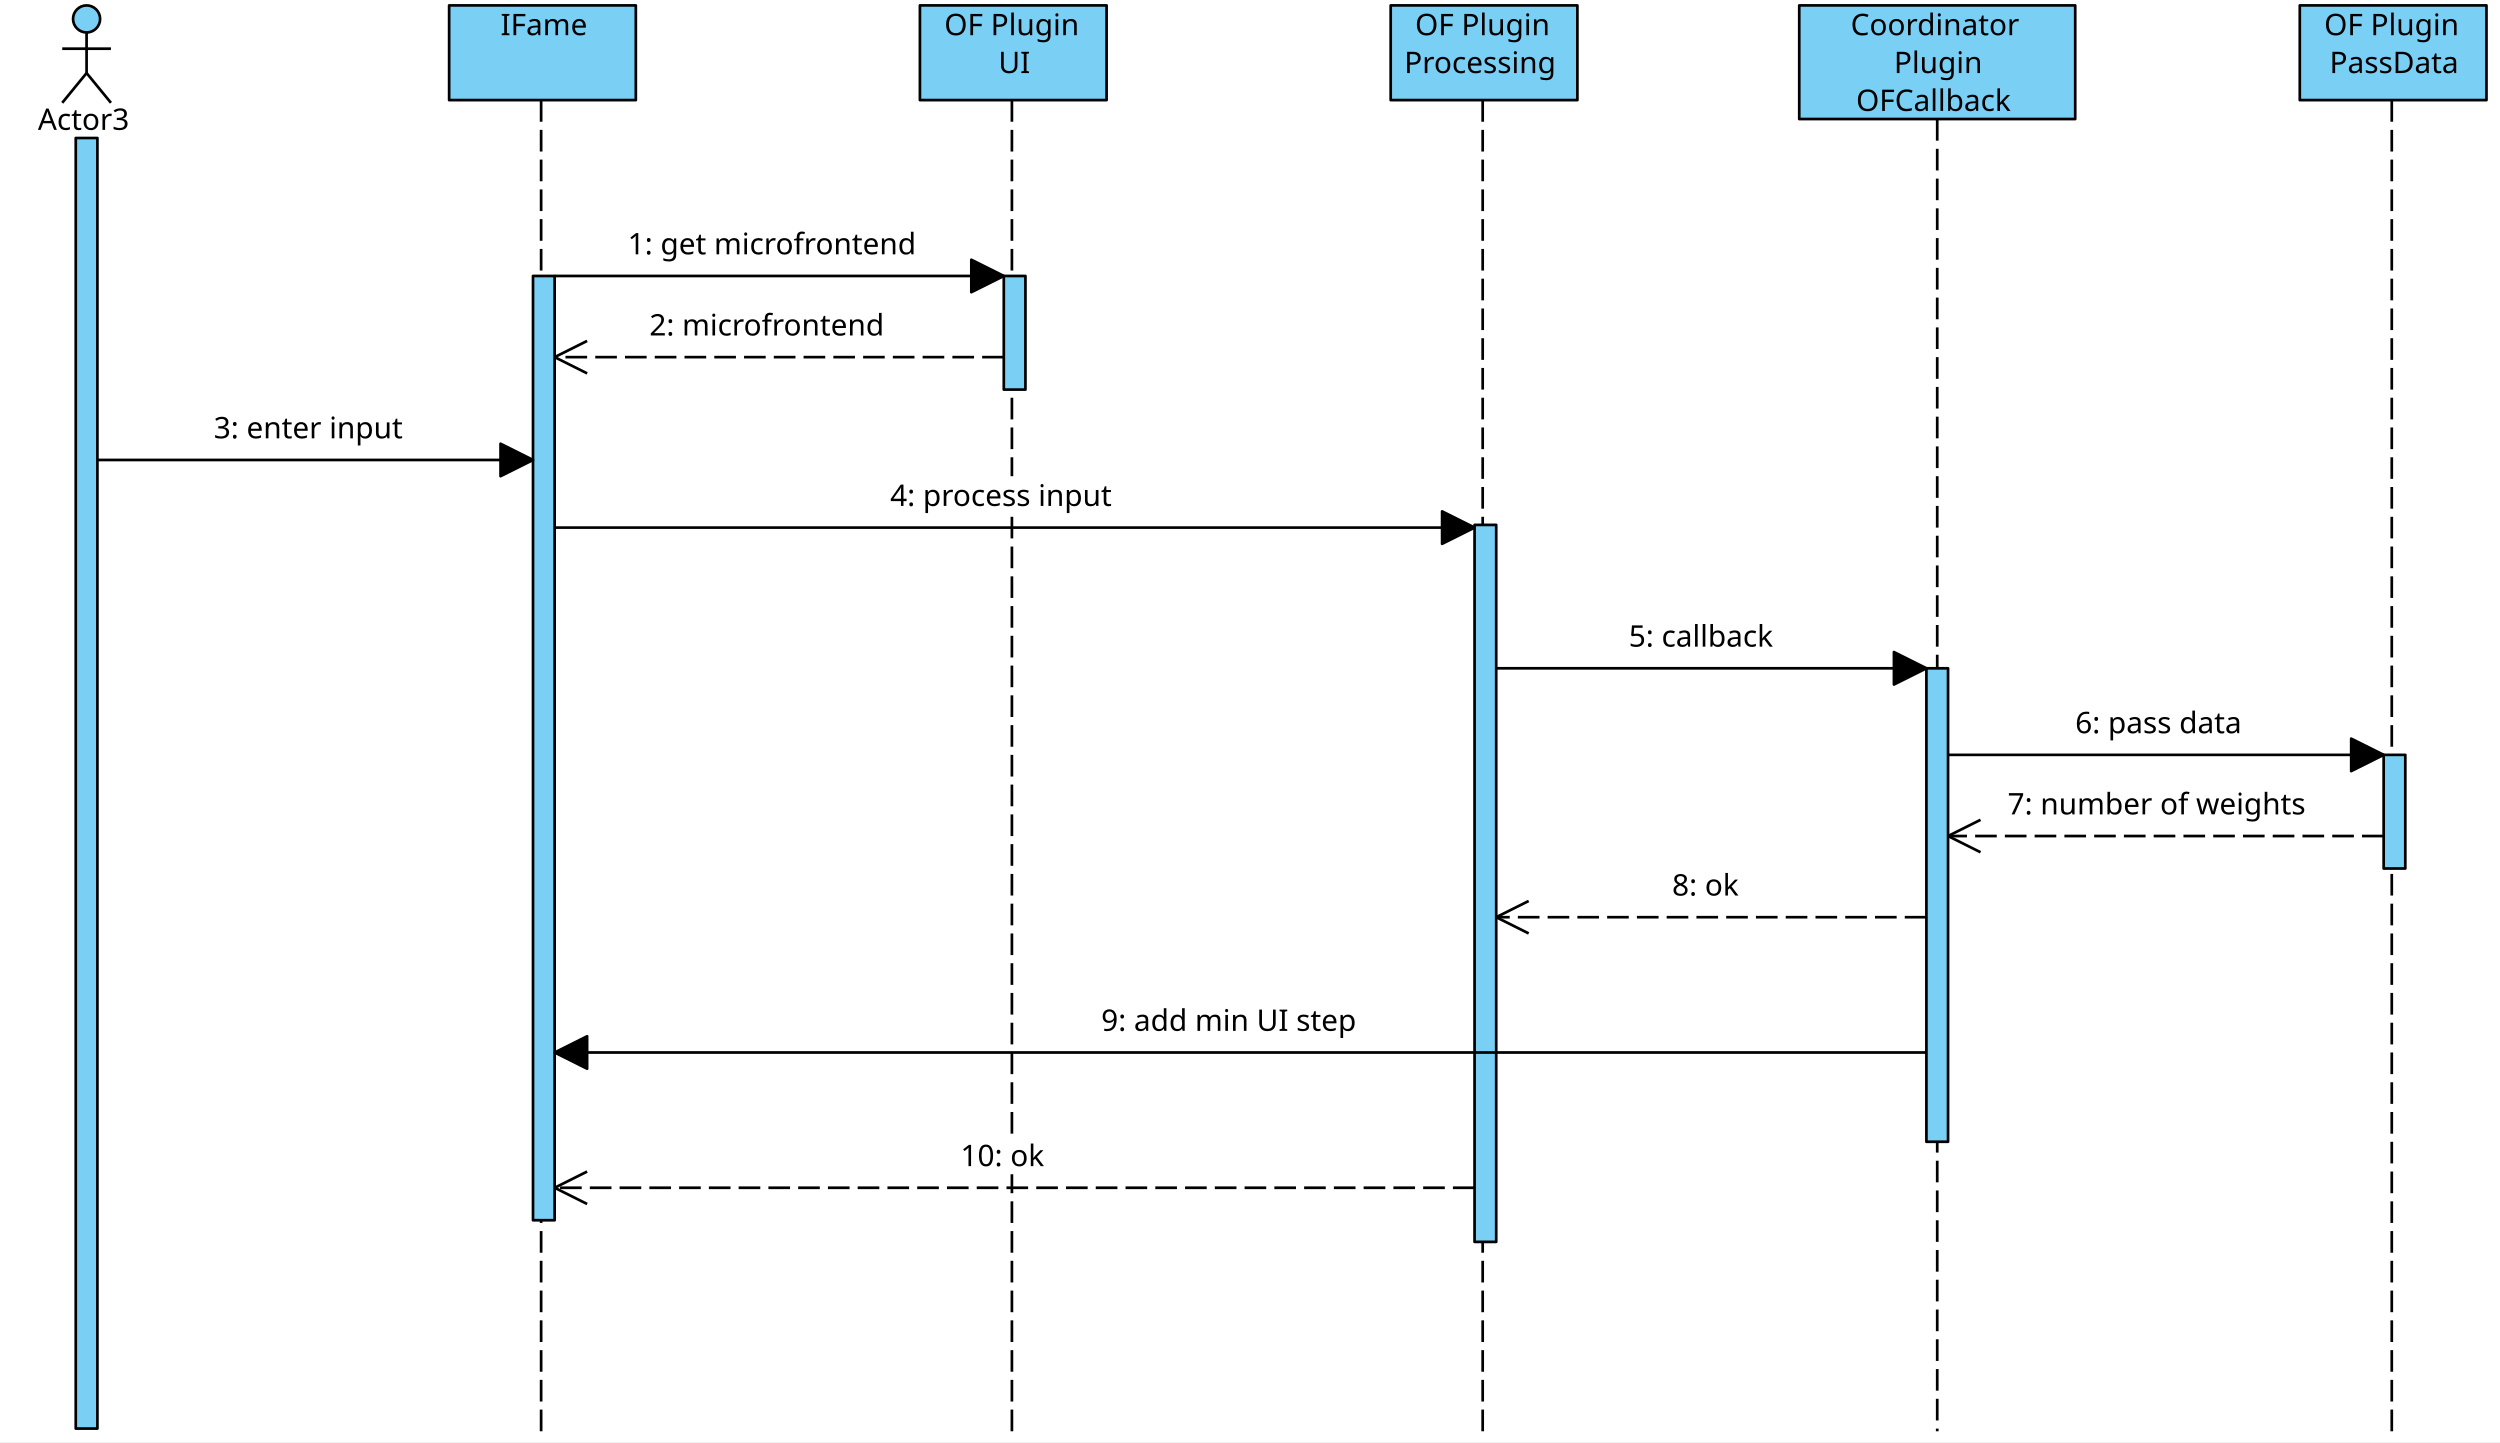
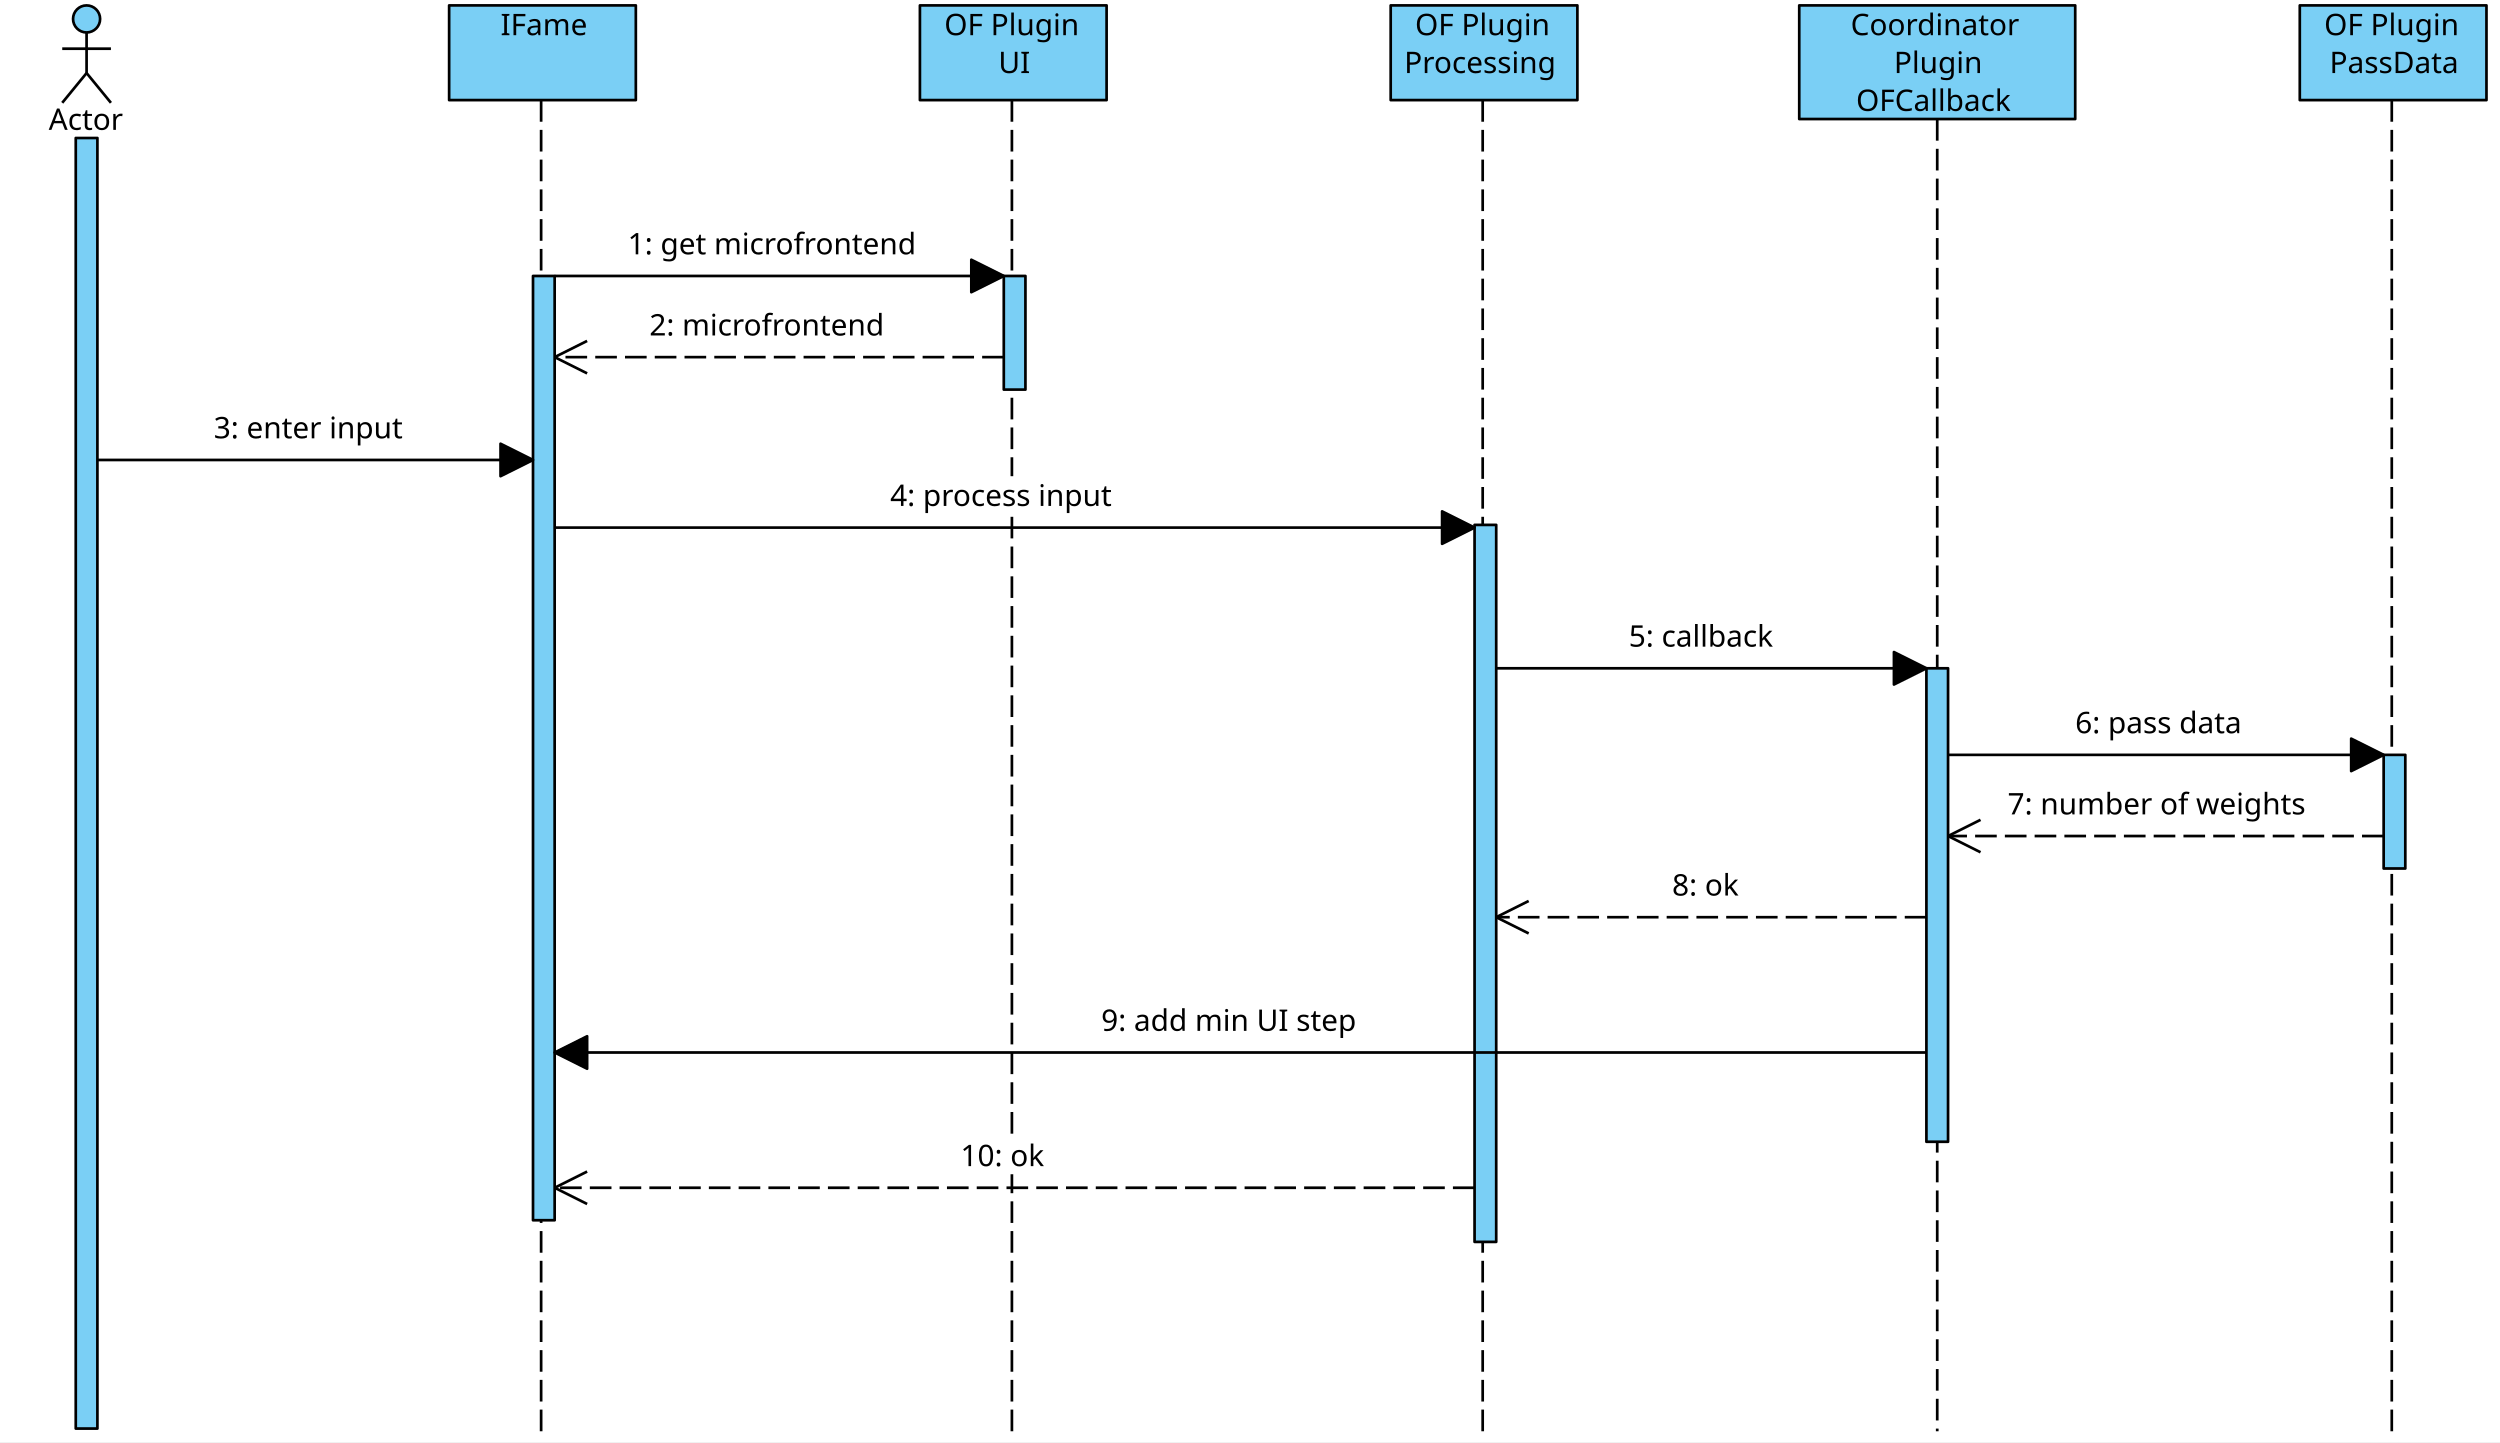
<svg xmlns="http://www.w3.org/2000/svg" fill-opacity="0" color-rendering="auto" color-interpolation="auto" text-rendering="auto" stroke="rgb(0,0,0)" stroke-linecap="square" width="924" stroke-miterlimit="10" shape-rendering="auto" stroke-opacity="0" fill="rgb(0,0,0)" stroke-dasharray="none" font-weight="normal" stroke-width="1" height="533" font-family="'Dialog'" font-style="normal" stroke-linejoin="miter" font-size="12px" stroke-dashoffset="0" image-rendering="auto">
  <defs id="genericDefs" />
  <g>
    <defs id="defs1">
      <clipPath clipPathUnits="userSpaceOnUse" id="clipPath1">
        <path d="M-7 -7 L71 -7 L71 538 L-7 538 L-7 -7 Z" />
      </clipPath>
      <clipPath clipPathUnits="userSpaceOnUse" id="clipPath2">
        <path d="M-7 -7 L81 -7 L81 538 L-7 538 L-7 -7 Z" />
      </clipPath>
      <clipPath clipPathUnits="userSpaceOnUse" id="clipPath3">
        <path d="M-7 -7 L114 -7 L114 538 L-7 538 L-7 -7 Z" />
      </clipPath>
      <clipPath clipPathUnits="userSpaceOnUse" id="clipPath4">
        <path d="M-7 -7 L19 -7 L19 360 L-7 360 L-7 -7 Z" />
      </clipPath>
      <clipPath clipPathUnits="userSpaceOnUse" id="clipPath5">
        <path d="M-7 -7 L19 -7 L19 53 L-7 53 L-7 -7 Z" />
      </clipPath>
      <clipPath clipPathUnits="userSpaceOnUse" id="clipPath6">
        <path d="M-7 -7 L19 -7 L19 276 L-7 276 L-7 -7 Z" />
      </clipPath>
      <clipPath clipPathUnits="userSpaceOnUse" id="clipPath7">
        <path d="M-7 -7 L19 -7 L19 186 L-7 186 L-7 -7 Z" />
      </clipPath>
      <clipPath clipPathUnits="userSpaceOnUse" id="clipPath8">
+         <path d="M-49 -14 L98 -14 L98 28 L-49 28 L-49 -14 Z" />
+       </clipPath>
+       <clipPath clipPathUnits="userSpaceOnUse" id="clipPath9">
+         <path d="M-70 -14 L140 -14 L140 28 L-70 28 L-70 -14 Z" />
+       </clipPath>
+       <clipPath clipPathUnits="userSpaceOnUse" id="clipPath10">
        <path d="M-70 -28 L140 -28 L140 56 L-70 56 L-70 -28 Z" />
      </clipPath>
-       <clipPath clipPathUnits="userSpaceOnUse" id="clipPath9">
+       <clipPath clipPathUnits="userSpaceOnUse" id="clipPath11">
        <path d="M-103 -42 L206 -42 L206 84 L-103 84 L-103 -42 Z" />
-       </clipPath>
-       <clipPath clipPathUnits="userSpaceOnUse" id="clipPath10">
-         <path d="M-70 -14 L140 -14 L140 28 L-70 28 L-70 -14 Z" />
-       </clipPath>
-       <clipPath clipPathUnits="userSpaceOnUse" id="clipPath11">
-         <path d="M-56 -14 L112 -14 L112 28 L-56 28 L-56 -14 Z" />
      </clipPath>
      <clipPath clipPathUnits="userSpaceOnUse" id="clipPath12">
        <path d="M0 0 L270 0 L270 104 L0 104 L0 0 Z" />
      </clipPath>
      <clipPath clipPathUnits="userSpaceOnUse" id="clipPath13">
        <path d="M198 31 L198 45 L67 45 L67 31 ZM187 61 L187 75 L76 75 L76 61 ZM0 0 L0 99 L7 99 L7 104 L270 104 L270 0 Z" />
      </clipPath>
      <clipPath clipPathUnits="userSpaceOnUse" id="clipPath14">
        <path d="M198 1 L198 15 L67 15 L67 1 ZM187 31 L187 45 L76 45 L76 31 ZM0 0 L0 69 L7 69 L7 83 L0 83 L0 104 L165 104 L165 94 L270 94 L270 0 Z" />
      </clipPath>
      <clipPath clipPathUnits="userSpaceOnUse" id="clipPath15">
        <path d="M0 0 L265 0 L265 104 L0 104 L0 0 Z" />
      </clipPath>
      <clipPath clipPathUnits="userSpaceOnUse" id="clipPath16">
        <path d="M176 31 L176 45 L83 45 L83 31 ZM0 0 L0 104 L265 104 L265 7 L245 7 L245 0 Z" />
      </clipPath>
      <clipPath clipPathUnits="userSpaceOnUse" id="clipPath17">
        <path d="M0 0 L444 0 L444 104 L0 104 L0 0 Z" />
      </clipPath>
      <clipPath clipPathUnits="userSpaceOnUse" id="clipPath18">
        <path d="M272 31 L272 45 L165 45 L165 31 ZM0 0 L0 6 L7 6 L7 20 L0 20 L0 104 L444 104 L444 97 L438 97 L438 83 L444 83 L444 0 Z" />
      </clipPath>
      <clipPath clipPathUnits="userSpaceOnUse" id="clipPath19">
        <path d="M0 0 L263 0 L263 104 L0 104 L0 0 Z" />
      </clipPath>
      <clipPath clipPathUnits="userSpaceOnUse" id="clipPath20">
        <path d="M168 31 L168 45 L90 45 L90 31 ZM0 0 L0 104 L230 104 L230 93 L263 93 L263 77 L254 77 L254 63 L263 63 L263 0 Z" />
      </clipPath>
      <clipPath clipPathUnits="userSpaceOnUse" id="clipPath21">
        <path d="M172 31 L172 45 L87 45 L87 31 ZM198 61 L198 75 L63 75 L63 61 ZM1 0 L1 13 L0 13 L0 104 L265 104 L265 0 Z" />
      </clipPath>
      <clipPath clipPathUnits="userSpaceOnUse" id="clipPath22">
        <path d="M172 1 L172 15 L87 15 L87 1 ZM198 31 L198 45 L63 45 L63 31 ZM0 0 L0 104 L265 104 L265 0 Z" />
      </clipPath>
      <clipPath clipPathUnits="userSpaceOnUse" id="clipPath23">
        <path d="M0 0 L611 0 L611 104 L0 104 L0 0 Z" />
      </clipPath>
      <clipPath clipPathUnits="userSpaceOnUse" id="clipPath24">
        <path d="M362 31 L362 45 L243 45 L243 31 ZM246 81 L246 95 L191 95 L191 81 ZM0 0 L0 104 L611 104 L611 0 Z" />
      </clipPath>
      <clipPath clipPathUnits="userSpaceOnUse" id="clipPath25">
        <path d="M154 31 L154 45 L106 45 L106 31 ZM0 0 L0 81 L14 81 L14 95 L0 95 L0 104 L263 104 L263 15 L230 15 L230 1 L263 1 L263 0 Z" />
      </clipPath>
      <clipPath clipPathUnits="userSpaceOnUse" id="clipPath26">
        <path d="M246 31 L246 45 L191 45 L191 31 ZM0 0 L0 104 L444 104 L444 0 Z" />
      </clipPath>
      <clipPath clipPathUnits="userSpaceOnUse" id="clipPath27">
        <path d="M-55 -14 L110 -14 L110 28 L-55 28 L-55 -14 Z" />
      </clipPath>
      <clipPath clipPathUnits="userSpaceOnUse" id="clipPath28">
        <path d="M-48 -14 L96 -14 L96 28 L-48 28 L-48 -14 Z" />
      </clipPath>
      <clipPath clipPathUnits="userSpaceOnUse" id="clipPath29">
        <path d="M-119 -14 L238 -14 L238 28 L-119 28 L-119 -14 Z" />
      </clipPath>
      <clipPath clipPathUnits="userSpaceOnUse" id="clipPath30">
        <path d="M-135 -14 L270 -14 L270 28 L-135 28 L-135 -14 Z" />
      </clipPath>
      <clipPath clipPathUnits="userSpaceOnUse" id="clipPath31">
        <path d="M-85 -14 L170 -14 L170 28 L-85 28 L-85 -14 Z" />
      </clipPath>
      <clipPath clipPathUnits="userSpaceOnUse" id="clipPath32">
        <path d="M-78 -14 L156 -14 L156 28 L-78 28 L-78 -14 Z" />
      </clipPath>
      <clipPath clipPathUnits="userSpaceOnUse" id="clipPath33">
        <path d="M-107 -14 L214 -14 L214 28 L-107 28 L-107 -14 Z" />
      </clipPath>
      <clipPath clipPathUnits="userSpaceOnUse" id="clipPath34">
        <path d="M-93 -14 L186 -14 L186 28 L-93 28 L-93 -14 Z" />
      </clipPath>
      <clipPath clipPathUnits="userSpaceOnUse" id="clipPath35">
        <path d="M-111 -14 L222 -14 L222 28 L-111 28 L-111 -14 Z" />
      </clipPath>
      <clipPath clipPathUnits="userSpaceOnUse" id="clipPath36">
        <path d="M-131 -14 L262 -14 L262 28 L-131 28 L-131 -14 Z" />
      </clipPath>
    </defs>
    <g fill="white" text-rendering="geometricPrecision" fill-opacity="1" stroke-opacity="1" stroke="white">
      <rect x="0" width="924" height="533" y="0" stroke="none" />
    </g>
    <g font-size="11px" transform="translate(2,2)" fill-opacity="1" fill="rgb(122,207,245)" text-rendering="geometricPrecision" image-rendering="optimizeQuality" font-family="sans-serif" stroke="rgb(122,207,245)" stroke-opacity="1">
      <circle r="5" clip-path="url(#clipPath1)" cx="30" cy="5" stroke="none" />
      <rect x="26" width="8" height="477" y="49" clip-path="url(#clipPath1)" stroke="none" />
    </g>
    <g stroke-linecap="butt" font-size="11px" transform="translate(2,2)" fill-opacity="1" fill="black" text-rendering="geometricPrecision" image-rendering="optimizeQuality" font-family="sans-serif" stroke-linejoin="round" stroke="black" stroke-opacity="1" stroke-miterlimit="0">
      <circle fill="none" r="5" clip-path="url(#clipPath1)" cx="30" cy="5" />
      <rect fill="none" x="26" width="8" height="477" y="49" clip-path="url(#clipPath1)" />
      <line y2="25" fill="none" x1="30" clip-path="url(#clipPath1)" x2="30" y1="10" />
      <line y2="36" fill="none" x1="30" clip-path="url(#clipPath1)" x2="21" y1="25" />
      <line y2="36" fill="none" x1="30" clip-path="url(#clipPath1)" x2="39" y1="25" />
      <line y2="16" fill="none" x1="21" clip-path="url(#clipPath1)" x2="39" y1="16" />
    </g>
    <g font-size="11px" transform="translate(166,2)" fill-opacity="1" fill="rgb(122,207,245)" text-rendering="geometricPrecision" image-rendering="optimizeQuality" font-family="sans-serif" stroke="rgb(122,207,245)" stroke-opacity="1">
      <rect x="0" width="69" height="35" y="0" clip-path="url(#clipPath2)" stroke="none" />
    </g>
    <g stroke-linecap="butt" font-size="11px" transform="translate(166,2)" fill-opacity="1" fill="black" text-rendering="geometricPrecision" image-rendering="optimizeQuality" font-family="sans-serif" stroke-linejoin="round" stroke="black" stroke-opacity="1" stroke-miterlimit="0">
      <rect fill="none" x="0" width="69" height="35" y="0" clip-path="url(#clipPath2)" />
      <line clip-path="url(#clipPath2)" fill="none" x1="34" x2="34" y1="35" y2="527" stroke-linejoin="bevel" stroke-dasharray="8,3" />
    </g>
    <g font-size="11px" transform="translate(340,2)" fill-opacity="1" fill="rgb(122,207,245)" text-rendering="geometricPrecision" image-rendering="optimizeQuality" font-family="sans-serif" stroke="rgb(122,207,245)" stroke-opacity="1">
      <rect x="0" width="69" height="35" y="0" clip-path="url(#clipPath2)" stroke="none" />
    </g>
    <g stroke-linecap="butt" font-size="11px" transform="translate(340,2)" fill-opacity="1" fill="black" text-rendering="geometricPrecision" image-rendering="optimizeQuality" font-family="sans-serif" stroke-linejoin="round" stroke="black" stroke-opacity="1" stroke-miterlimit="0">
      <rect fill="none" x="0" width="69" height="35" y="0" clip-path="url(#clipPath2)" />
      <line clip-path="url(#clipPath2)" fill="none" x1="34" x2="34" y1="35" y2="527" stroke-linejoin="bevel" stroke-dasharray="8,3" />
    </g>
    <g font-size="11px" transform="translate(665,2)" fill-opacity="1" fill="rgb(122,207,245)" text-rendering="geometricPrecision" image-rendering="optimizeQuality" font-family="sans-serif" stroke="rgb(122,207,245)" stroke-opacity="1">
      <rect x="0" width="102" height="42" y="0" clip-path="url(#clipPath3)" stroke="none" />
    </g>
    <g stroke-linecap="butt" font-size="11px" transform="translate(665,2)" fill-opacity="1" fill="black" text-rendering="geometricPrecision" image-rendering="optimizeQuality" font-family="sans-serif" stroke-linejoin="round" stroke="black" stroke-opacity="1" stroke-miterlimit="0">
      <rect fill="none" x="0" width="102" height="42" y="0" clip-path="url(#clipPath3)" />
      <line clip-path="url(#clipPath3)" fill="none" x1="51" x2="51" y1="42" y2="527" stroke-linejoin="bevel" stroke-dasharray="8,3" />
    </g>
    <g font-size="11px" transform="translate(514,2)" fill-opacity="1" fill="rgb(122,207,245)" text-rendering="geometricPrecision" image-rendering="optimizeQuality" font-family="sans-serif" stroke="rgb(122,207,245)" stroke-opacity="1">
      <rect x="0" width="69" height="35" y="0" clip-path="url(#clipPath2)" stroke="none" />
    </g>
    <g stroke-linecap="butt" font-size="11px" transform="translate(514,2)" fill-opacity="1" fill="black" text-rendering="geometricPrecision" image-rendering="optimizeQuality" font-family="sans-serif" stroke-linejoin="round" stroke="black" stroke-opacity="1" stroke-miterlimit="0">
      <rect fill="none" x="0" width="69" height="35" y="0" clip-path="url(#clipPath2)" />
      <line clip-path="url(#clipPath2)" fill="none" x1="34" x2="34" y1="35" y2="527" stroke-linejoin="bevel" stroke-dasharray="8,3" />
    </g>
    <g font-size="11px" transform="translate(850,2)" fill-opacity="1" fill="rgb(122,207,245)" text-rendering="geometricPrecision" image-rendering="optimizeQuality" font-family="sans-serif" stroke="rgb(122,207,245)" stroke-opacity="1">
      <rect x="0" width="69" height="35" y="0" clip-path="url(#clipPath2)" stroke="none" />
    </g>
    <g stroke-linecap="butt" font-size="11px" transform="translate(850,2)" fill-opacity="1" fill="black" text-rendering="geometricPrecision" image-rendering="optimizeQuality" font-family="sans-serif" stroke-linejoin="round" stroke="black" stroke-opacity="1" stroke-miterlimit="0">
      <rect fill="none" x="0" width="69" height="35" y="0" clip-path="url(#clipPath2)" />
      <line clip-path="url(#clipPath2)" fill="none" x1="34" x2="34" y1="35" y2="527" stroke-linejoin="bevel" stroke-dasharray="8,3" />
    </g>
    <g font-size="11px" transform="translate(197,102)" fill-opacity="1" fill="rgb(122,207,245)" text-rendering="geometricPrecision" image-rendering="optimizeQuality" font-family="sans-serif" stroke="rgb(122,207,245)" stroke-opacity="1">
      <rect x="0" width="8" height="349" y="0" clip-path="url(#clipPath4)" stroke="none" />
    </g>
    <g stroke-linecap="butt" font-size="11px" transform="translate(197,102)" fill-opacity="1" fill="black" text-rendering="geometricPrecision" image-rendering="optimizeQuality" font-family="sans-serif" stroke-linejoin="round" stroke="black" stroke-opacity="1" stroke-miterlimit="0">
      <rect fill="none" x="0" width="8" height="349" y="0" clip-path="url(#clipPath4)" />
    </g>
    <g font-size="11px" transform="translate(371,102)" fill-opacity="1" fill="rgb(122,207,245)" text-rendering="geometricPrecision" image-rendering="optimizeQuality" font-family="sans-serif" stroke="rgb(122,207,245)" stroke-opacity="1">
      <rect x="0" width="8" height="42" y="0" clip-path="url(#clipPath5)" stroke="none" />
    </g>
    <g stroke-linecap="butt" font-size="11px" transform="translate(371,102)" fill-opacity="1" fill="black" text-rendering="geometricPrecision" image-rendering="optimizeQuality" font-family="sans-serif" stroke-linejoin="round" stroke="black" stroke-opacity="1" stroke-miterlimit="0">
      <rect fill="none" x="0" width="8" height="42" y="0" clip-path="url(#clipPath5)" />
    </g>
    <g font-size="11px" transform="translate(545,194)" fill-opacity="1" fill="rgb(122,207,245)" text-rendering="geometricPrecision" image-rendering="optimizeQuality" font-family="sans-serif" stroke="rgb(122,207,245)" stroke-opacity="1">
      <rect x="0" width="8" height="265" y="0" clip-path="url(#clipPath6)" stroke="none" />
    </g>
    <g stroke-linecap="butt" font-size="11px" transform="translate(545,194)" fill-opacity="1" fill="black" text-rendering="geometricPrecision" image-rendering="optimizeQuality" font-family="sans-serif" stroke-linejoin="round" stroke="black" stroke-opacity="1" stroke-miterlimit="0">
      <rect fill="none" x="0" width="8" height="265" y="0" clip-path="url(#clipPath6)" />
    </g>
    <g font-size="11px" transform="translate(712,247)" fill-opacity="1" fill="rgb(122,207,245)" text-rendering="geometricPrecision" image-rendering="optimizeQuality" font-family="sans-serif" stroke="rgb(122,207,245)" stroke-opacity="1">
      <rect x="0" width="8" height="175" y="0" clip-path="url(#clipPath7)" stroke="none" />
    </g>
    <g stroke-linecap="butt" font-size="11px" transform="translate(712,247)" fill-opacity="1" fill="black" text-rendering="geometricPrecision" image-rendering="optimizeQuality" font-family="sans-serif" stroke-linejoin="round" stroke="black" stroke-opacity="1" stroke-miterlimit="0">
      <rect fill="none" x="0" width="8" height="175" y="0" clip-path="url(#clipPath7)" />
    </g>
    <g font-size="11px" transform="translate(881,279)" fill-opacity="1" fill="rgb(122,207,245)" text-rendering="geometricPrecision" image-rendering="optimizeQuality" font-family="sans-serif" stroke="rgb(122,207,245)" stroke-opacity="1">
      <rect x="0" width="8" height="42" y="0" clip-path="url(#clipPath5)" stroke="none" />
    </g>
    <g stroke-linecap="butt" font-size="11px" transform="translate(881,279)" fill-opacity="1" fill="black" text-rendering="geometricPrecision" image-rendering="optimizeQuality" font-family="sans-serif" stroke-linejoin="round" stroke="black" stroke-opacity="1" stroke-miterlimit="0">
      <rect fill="none" x="0" width="8" height="42" y="0" clip-path="url(#clipPath5)" />
    </g>
+     <g font-size="11px" transform="translate(8,37)" fill-opacity="1" fill="black" text-rendering="geometricPrecision" image-rendering="optimizeQuality" font-family="sans-serif" stroke="black" stroke-opacity="1">
+       <text x="10" xml:space="preserve" y="11" clip-path="url(#clipPath8)" stroke="none">Actor</text>
+     </g>
+     <g font-size="11px" transform="translate(166,2)" fill-opacity="1" fill="black" text-rendering="geometricPrecision" image-rendering="optimizeQuality" font-family="sans-serif" stroke="black" stroke-opacity="1">
+       <text x="19" xml:space="preserve" y="11" clip-path="url(#clipPath9)" stroke="none">IFame</text>
+     </g>
+     <g font-size="11px" transform="translate(340,2)" fill-opacity="1" fill="black" text-rendering="geometricPrecision" image-rendering="optimizeQuality" font-family="sans-serif" stroke="black" stroke-opacity="1">
+       <text x="9" xml:space="preserve" y="11" clip-path="url(#clipPath10)" stroke="none">OF Plugin</text>
+       <text x="29" xml:space="preserve" y="25" clip-path="url(#clipPath10)" stroke="none">UI</text>
+     </g>
+     <g font-size="11px" transform="translate(665,2)" fill-opacity="1" fill="black" text-rendering="geometricPrecision" image-rendering="optimizeQuality" font-family="sans-serif" stroke="black" stroke-opacity="1">
+       <text x="19" xml:space="preserve" y="11" clip-path="url(#clipPath11)" stroke="none">Coordinator</text>
+       <text x="35" xml:space="preserve" y="25" clip-path="url(#clipPath11)" stroke="none">Plugin</text>
+       <text x="21" xml:space="preserve" y="39" clip-path="url(#clipPath11)" stroke="none">OFCallback</text>
+     </g>
+     <g font-size="11px" transform="translate(514,2)" fill-opacity="1" fill="black" text-rendering="geometricPrecision" image-rendering="optimizeQuality" font-family="sans-serif" stroke="black" stroke-opacity="1">
+       <text x="9" xml:space="preserve" y="11" clip-path="url(#clipPath10)" stroke="none">OF Plugin</text>
+       <text x="5" xml:space="preserve" y="25" clip-path="url(#clipPath10)" stroke="none">Processing</text>
+     </g>
    <g font-size="11px" transform="translate(850,2)" fill-opacity="1" fill="black" text-rendering="geometricPrecision" image-rendering="optimizeQuality" font-family="sans-serif" stroke="black" stroke-opacity="1">
-       <text x="9" xml:space="preserve" y="11" clip-path="url(#clipPath8)" stroke="none">OF Plugin</text>
-       <text x="11" xml:space="preserve" y="25" clip-path="url(#clipPath8)" stroke="none">PassData</text>
-     </g>
-     <g font-size="11px" transform="translate(514,2)" fill-opacity="1" fill="black" text-rendering="geometricPrecision" image-rendering="optimizeQuality" font-family="sans-serif" stroke="black" stroke-opacity="1">
-       <text x="9" xml:space="preserve" y="11" clip-path="url(#clipPath8)" stroke="none">OF Plugin</text>
-       <text x="5" xml:space="preserve" y="25" clip-path="url(#clipPath8)" stroke="none">Processing</text>
-     </g>
-     <g font-size="11px" transform="translate(665,2)" fill-opacity="1" fill="black" text-rendering="geometricPrecision" image-rendering="optimizeQuality" font-family="sans-serif" stroke="black" stroke-opacity="1">
-       <text x="19" xml:space="preserve" y="11" clip-path="url(#clipPath9)" stroke="none">Coordinator</text>
-       <text x="35" xml:space="preserve" y="25" clip-path="url(#clipPath9)" stroke="none">Plugin</text>
-       <text x="21" xml:space="preserve" y="39" clip-path="url(#clipPath9)" stroke="none">OFCallback</text>
-     </g>
-     <g font-size="11px" transform="translate(340,2)" fill-opacity="1" fill="black" text-rendering="geometricPrecision" image-rendering="optimizeQuality" font-family="sans-serif" stroke="black" stroke-opacity="1">
-       <text x="9" xml:space="preserve" y="11" clip-path="url(#clipPath8)" stroke="none">OF Plugin</text>
-       <text x="29" xml:space="preserve" y="25" clip-path="url(#clipPath8)" stroke="none">UI</text>
-     </g>
-     <g font-size="11px" transform="translate(166,2)" fill-opacity="1" fill="black" text-rendering="geometricPrecision" image-rendering="optimizeQuality" font-family="sans-serif" stroke="black" stroke-opacity="1">
-       <text x="19" xml:space="preserve" y="11" clip-path="url(#clipPath10)" stroke="none">IFame</text>
-     </g>
-     <g font-size="11px" transform="translate(4,37)" fill-opacity="1" fill="black" text-rendering="geometricPrecision" image-rendering="optimizeQuality" font-family="sans-serif" stroke="black" stroke-opacity="1">
-       <text x="10" xml:space="preserve" y="11" clip-path="url(#clipPath11)" stroke="none">Actor3</text>
+       <text x="9" xml:space="preserve" y="11" clip-path="url(#clipPath10)" stroke="none">OF Plugin</text>
+       <text x="11" xml:space="preserve" y="25" clip-path="url(#clipPath10)" stroke="none">PassData</text>
    </g>
    <g stroke-linecap="butt" font-size="11px" transform="translate(155,52)" fill-opacity="1" fill="black" text-rendering="geometricPrecision" image-rendering="optimizeQuality" font-family="sans-serif" stroke-linejoin="round" stroke="black" stroke-opacity="1">
      <line y2="50" fill="none" x1="50" clip-path="url(#clipPath13)" x2="216" y1="50" />
      <polygon points=" 216 50 204 44 204 56" clip-path="url(#clipPath13)" stroke="none" />
      <polygon fill="none" points=" 216 50 204 44 204 56" clip-path="url(#clipPath13)" />
    </g>
    <g fill-opacity="1" text-rendering="geometricPrecision" stroke="black" stroke-linecap="butt" transform="translate(155,82)" stroke-miterlimit="0" stroke-opacity="1" fill="black" stroke-dasharray="8,3" font-family="sans-serif" stroke-linejoin="round" font-size="11px" image-rendering="optimizeQuality">
      <line y2="50" fill="none" x1="216" clip-path="url(#clipPath14)" x2="50" y1="50" />
      <line clip-path="url(#clipPath14)" fill="none" x1="50" x2="62" y1="50" y2="56" stroke-dasharray="none" stroke-miterlimit="10" />
      <line clip-path="url(#clipPath14)" fill="none" x1="50" x2="62" y1="50" y2="44" stroke-dasharray="none" stroke-miterlimit="10" />
    </g>
    <g stroke-linecap="butt" font-size="11px" transform="translate(-14,120)" fill-opacity="1" fill="black" text-rendering="geometricPrecision" image-rendering="optimizeQuality" font-family="sans-serif" stroke-linejoin="round" stroke="black" stroke-opacity="1">
      <line y2="50" fill="none" x1="50" clip-path="url(#clipPath16)" x2="211" y1="50" />
      <polygon points=" 211 50 199 44 199 56" clip-path="url(#clipPath16)" stroke="none" />
      <polygon fill="none" points=" 211 50 199 44 199 56" clip-path="url(#clipPath16)" />
    </g>
    <g stroke-linecap="butt" font-size="11px" transform="translate(155,145)" fill-opacity="1" fill="black" text-rendering="geometricPrecision" image-rendering="optimizeQuality" font-family="sans-serif" stroke-linejoin="round" stroke="black" stroke-opacity="1">
      <line y2="50" fill="none" x1="50" clip-path="url(#clipPath18)" x2="390" y1="50" />
      <polygon points=" 390 50 378 44 378 56" clip-path="url(#clipPath18)" stroke="none" />
      <polygon fill="none" points=" 390 50 378 44 378 56" clip-path="url(#clipPath18)" />
    </g>
    <g stroke-linecap="butt" font-size="11px" transform="translate(503,197)" fill-opacity="1" fill="black" text-rendering="geometricPrecision" image-rendering="optimizeQuality" font-family="sans-serif" stroke-linejoin="round" stroke="black" stroke-opacity="1">
      <line y2="50" fill="none" x1="50" clip-path="url(#clipPath20)" x2="209" y1="50" />
      <polygon points=" 209 50 197 44 197 56" clip-path="url(#clipPath20)" stroke="none" />
      <polygon fill="none" points=" 209 50 197 44 197 56" clip-path="url(#clipPath20)" />
    </g>
    <g stroke-linecap="butt" font-size="11px" transform="translate(670,229)" fill-opacity="1" fill="black" text-rendering="geometricPrecision" image-rendering="optimizeQuality" font-family="sans-serif" stroke-linejoin="round" stroke="black" stroke-opacity="1">
      <line y2="50" fill="none" x1="50" clip-path="url(#clipPath21)" x2="211" y1="50" />
      <polygon points=" 211 50 199 44 199 56" clip-path="url(#clipPath21)" stroke="none" />
      <polygon fill="none" points=" 211 50 199 44 199 56" clip-path="url(#clipPath21)" />
    </g>
    <g fill-opacity="1" text-rendering="geometricPrecision" stroke="black" stroke-linecap="butt" transform="translate(670,259)" stroke-miterlimit="0" stroke-opacity="1" fill="black" stroke-dasharray="8,3" font-family="sans-serif" stroke-linejoin="round" font-size="11px" image-rendering="optimizeQuality">
      <line y2="50" fill="none" x1="211" clip-path="url(#clipPath22)" x2="50" y1="50" />
      <line clip-path="url(#clipPath22)" fill="none" x1="50" x2="62" y1="50" y2="56" stroke-dasharray="none" stroke-miterlimit="10" />
      <line clip-path="url(#clipPath22)" fill="none" x1="50" x2="62" y1="50" y2="44" stroke-dasharray="none" stroke-miterlimit="10" />
    </g>
    <g stroke-linecap="butt" font-size="11px" transform="translate(155,339)" fill-opacity="1" fill="black" text-rendering="geometricPrecision" image-rendering="optimizeQuality" font-family="sans-serif" stroke-linejoin="round" stroke="black" stroke-opacity="1">
      <line y2="50" fill="none" x1="557" clip-path="url(#clipPath24)" x2="50" y1="50" />
      <polygon points=" 50 50 62 56 62 44" clip-path="url(#clipPath24)" stroke="none" />
      <polygon fill="none" points=" 50 50 62 56 62 44" clip-path="url(#clipPath24)" />
    </g>
    <g fill-opacity="1" text-rendering="geometricPrecision" stroke="black" stroke-linecap="butt" transform="translate(503,289)" stroke-miterlimit="0" stroke-opacity="1" fill="black" stroke-dasharray="8,3" font-family="sans-serif" stroke-linejoin="round" font-size="11px" image-rendering="optimizeQuality">
      <line y2="50" fill="none" x1="209" clip-path="url(#clipPath25)" x2="50" y1="50" />
      <line clip-path="url(#clipPath25)" fill="none" x1="50" x2="62" y1="50" y2="56" stroke-dasharray="none" stroke-miterlimit="10" />
      <line clip-path="url(#clipPath25)" fill="none" x1="50" x2="62" y1="50" y2="44" stroke-dasharray="none" stroke-miterlimit="10" />
    </g>
    <g fill-opacity="1" text-rendering="geometricPrecision" stroke="black" stroke-linecap="butt" transform="translate(155,389)" stroke-miterlimit="0" stroke-opacity="1" fill="black" stroke-dasharray="8,3" font-family="sans-serif" stroke-linejoin="round" font-size="11px" image-rendering="optimizeQuality">
      <line y2="50" fill="none" x1="390" clip-path="url(#clipPath26)" x2="50" y1="50" />
      <line clip-path="url(#clipPath26)" fill="none" x1="50" x2="62" y1="50" y2="56" stroke-dasharray="none" stroke-miterlimit="10" />
      <line clip-path="url(#clipPath26)" fill="none" x1="50" x2="62" y1="50" y2="44" stroke-dasharray="none" stroke-miterlimit="10" />
    </g>
    <g font-size="11px" transform="translate(346,420)" fill-opacity="1" fill="white" text-rendering="geometricPrecision" image-rendering="optimizeQuality" font-family="sans-serif" stroke="white" stroke-opacity="1">
      <rect x="0" width="55" height="14" y="0" clip-path="url(#clipPath27)" stroke="none" />
      <text fill="black" x="9" xml:space="preserve" y="11" clip-path="url(#clipPath27)" stroke="none">10: ok</text>
    </g>
    <g font-size="11px" transform="translate(609,320)" fill-opacity="1" fill="white" text-rendering="geometricPrecision" image-rendering="optimizeQuality" font-family="sans-serif" stroke="white" stroke-opacity="1">
      <rect x="0" width="48" height="14" y="0" clip-path="url(#clipPath28)" stroke="none" />
      <text fill="black" x="9" xml:space="preserve" y="11" clip-path="url(#clipPath28)" stroke="none">8: ok</text>
    </g>
    <g font-size="11px" transform="translate(398,370)" fill-opacity="1" fill="white" text-rendering="geometricPrecision" image-rendering="optimizeQuality" font-family="sans-serif" stroke="white" stroke-opacity="1">
      <rect x="0" width="119" height="14" y="0" clip-path="url(#clipPath29)" stroke="none" />
      <text fill="black" x="9" xml:space="preserve" y="11" clip-path="url(#clipPath29)" stroke="none">9: add min UI step</text>
    </g>
    <g font-size="11px" transform="translate(733,290)" fill-opacity="1" fill="white" text-rendering="geometricPrecision" image-rendering="optimizeQuality" font-family="sans-serif" stroke="white" stroke-opacity="1">
      <rect x="0" width="135" height="14" y="0" clip-path="url(#clipPath30)" stroke="none" />
      <text fill="black" x="9" xml:space="preserve" y="11" clip-path="url(#clipPath30)" stroke="none">7: number of weights</text>
    </g>
    <g font-size="11px" transform="translate(757,260)" fill-opacity="1" fill="white" text-rendering="geometricPrecision" image-rendering="optimizeQuality" font-family="sans-serif" stroke="white" stroke-opacity="1">
      <rect x="0" width="85" height="14" y="0" clip-path="url(#clipPath31)" stroke="none" />
      <text fill="black" x="10" xml:space="preserve" y="11" clip-path="url(#clipPath31)" stroke="none">6: pass data</text>
    </g>
    <g font-size="11px" transform="translate(593,228)" fill-opacity="1" fill="white" text-rendering="geometricPrecision" image-rendering="optimizeQuality" font-family="sans-serif" stroke="white" stroke-opacity="1">
      <rect x="0" width="78" height="14" y="0" clip-path="url(#clipPath32)" stroke="none" />
      <text fill="black" x="9" xml:space="preserve" y="11" clip-path="url(#clipPath32)" stroke="none">5: callback</text>
    </g>
    <g font-size="11px" transform="translate(320,176)" fill-opacity="1" fill="white" text-rendering="geometricPrecision" image-rendering="optimizeQuality" font-family="sans-serif" stroke="white" stroke-opacity="1">
      <rect x="0" width="107" height="14" y="0" clip-path="url(#clipPath33)" stroke="none" />
      <text fill="black" x="9" xml:space="preserve" y="11" clip-path="url(#clipPath33)" stroke="none">4: process input</text>
    </g>
    <g font-size="11px" transform="translate(69,151)" fill-opacity="1" fill="white" text-rendering="geometricPrecision" image-rendering="optimizeQuality" font-family="sans-serif" stroke="white" stroke-opacity="1">
      <rect x="0" width="93" height="14" y="0" clip-path="url(#clipPath34)" stroke="none" />
      <text fill="black" x="10" xml:space="preserve" y="11" clip-path="url(#clipPath34)" stroke="none">3: enter input</text>
    </g>
    <g font-size="11px" transform="translate(231,113)" fill-opacity="1" fill="white" text-rendering="geometricPrecision" image-rendering="optimizeQuality" font-family="sans-serif" stroke="white" stroke-opacity="1">
      <rect x="0" width="111" height="14" y="0" clip-path="url(#clipPath35)" stroke="none" />
      <text fill="black" x="9" xml:space="preserve" y="11" clip-path="url(#clipPath35)" stroke="none">2: microfrontend</text>
    </g>
    <g font-size="11px" transform="translate(222,83)" fill-opacity="1" fill="white" text-rendering="geometricPrecision" image-rendering="optimizeQuality" font-family="sans-serif" stroke="white" stroke-opacity="1">
      <rect x="0" width="131" height="14" y="0" clip-path="url(#clipPath36)" stroke="none" />
      <text fill="black" x="10" xml:space="preserve" y="11" clip-path="url(#clipPath36)" stroke="none">1: get microfrontend</text>
    </g>
    <g font-size="8px" fill-opacity="1" fill="rgb(120,120,120)" text-rendering="geometricPrecision" image-rendering="optimizeQuality" stroke="rgb(120,120,120)" stroke-opacity="1">
-       <text x="0" xml:space="preserve" y="10" stroke="none" />
+       <text x="0" xml:space="preserve" y="10" stroke="none" fill="none" opacity="0">Visual Paradigm
+         Standard(matthiasweilinger(University of Stuttgart))</text>
    </g>
  </g>
</svg>
